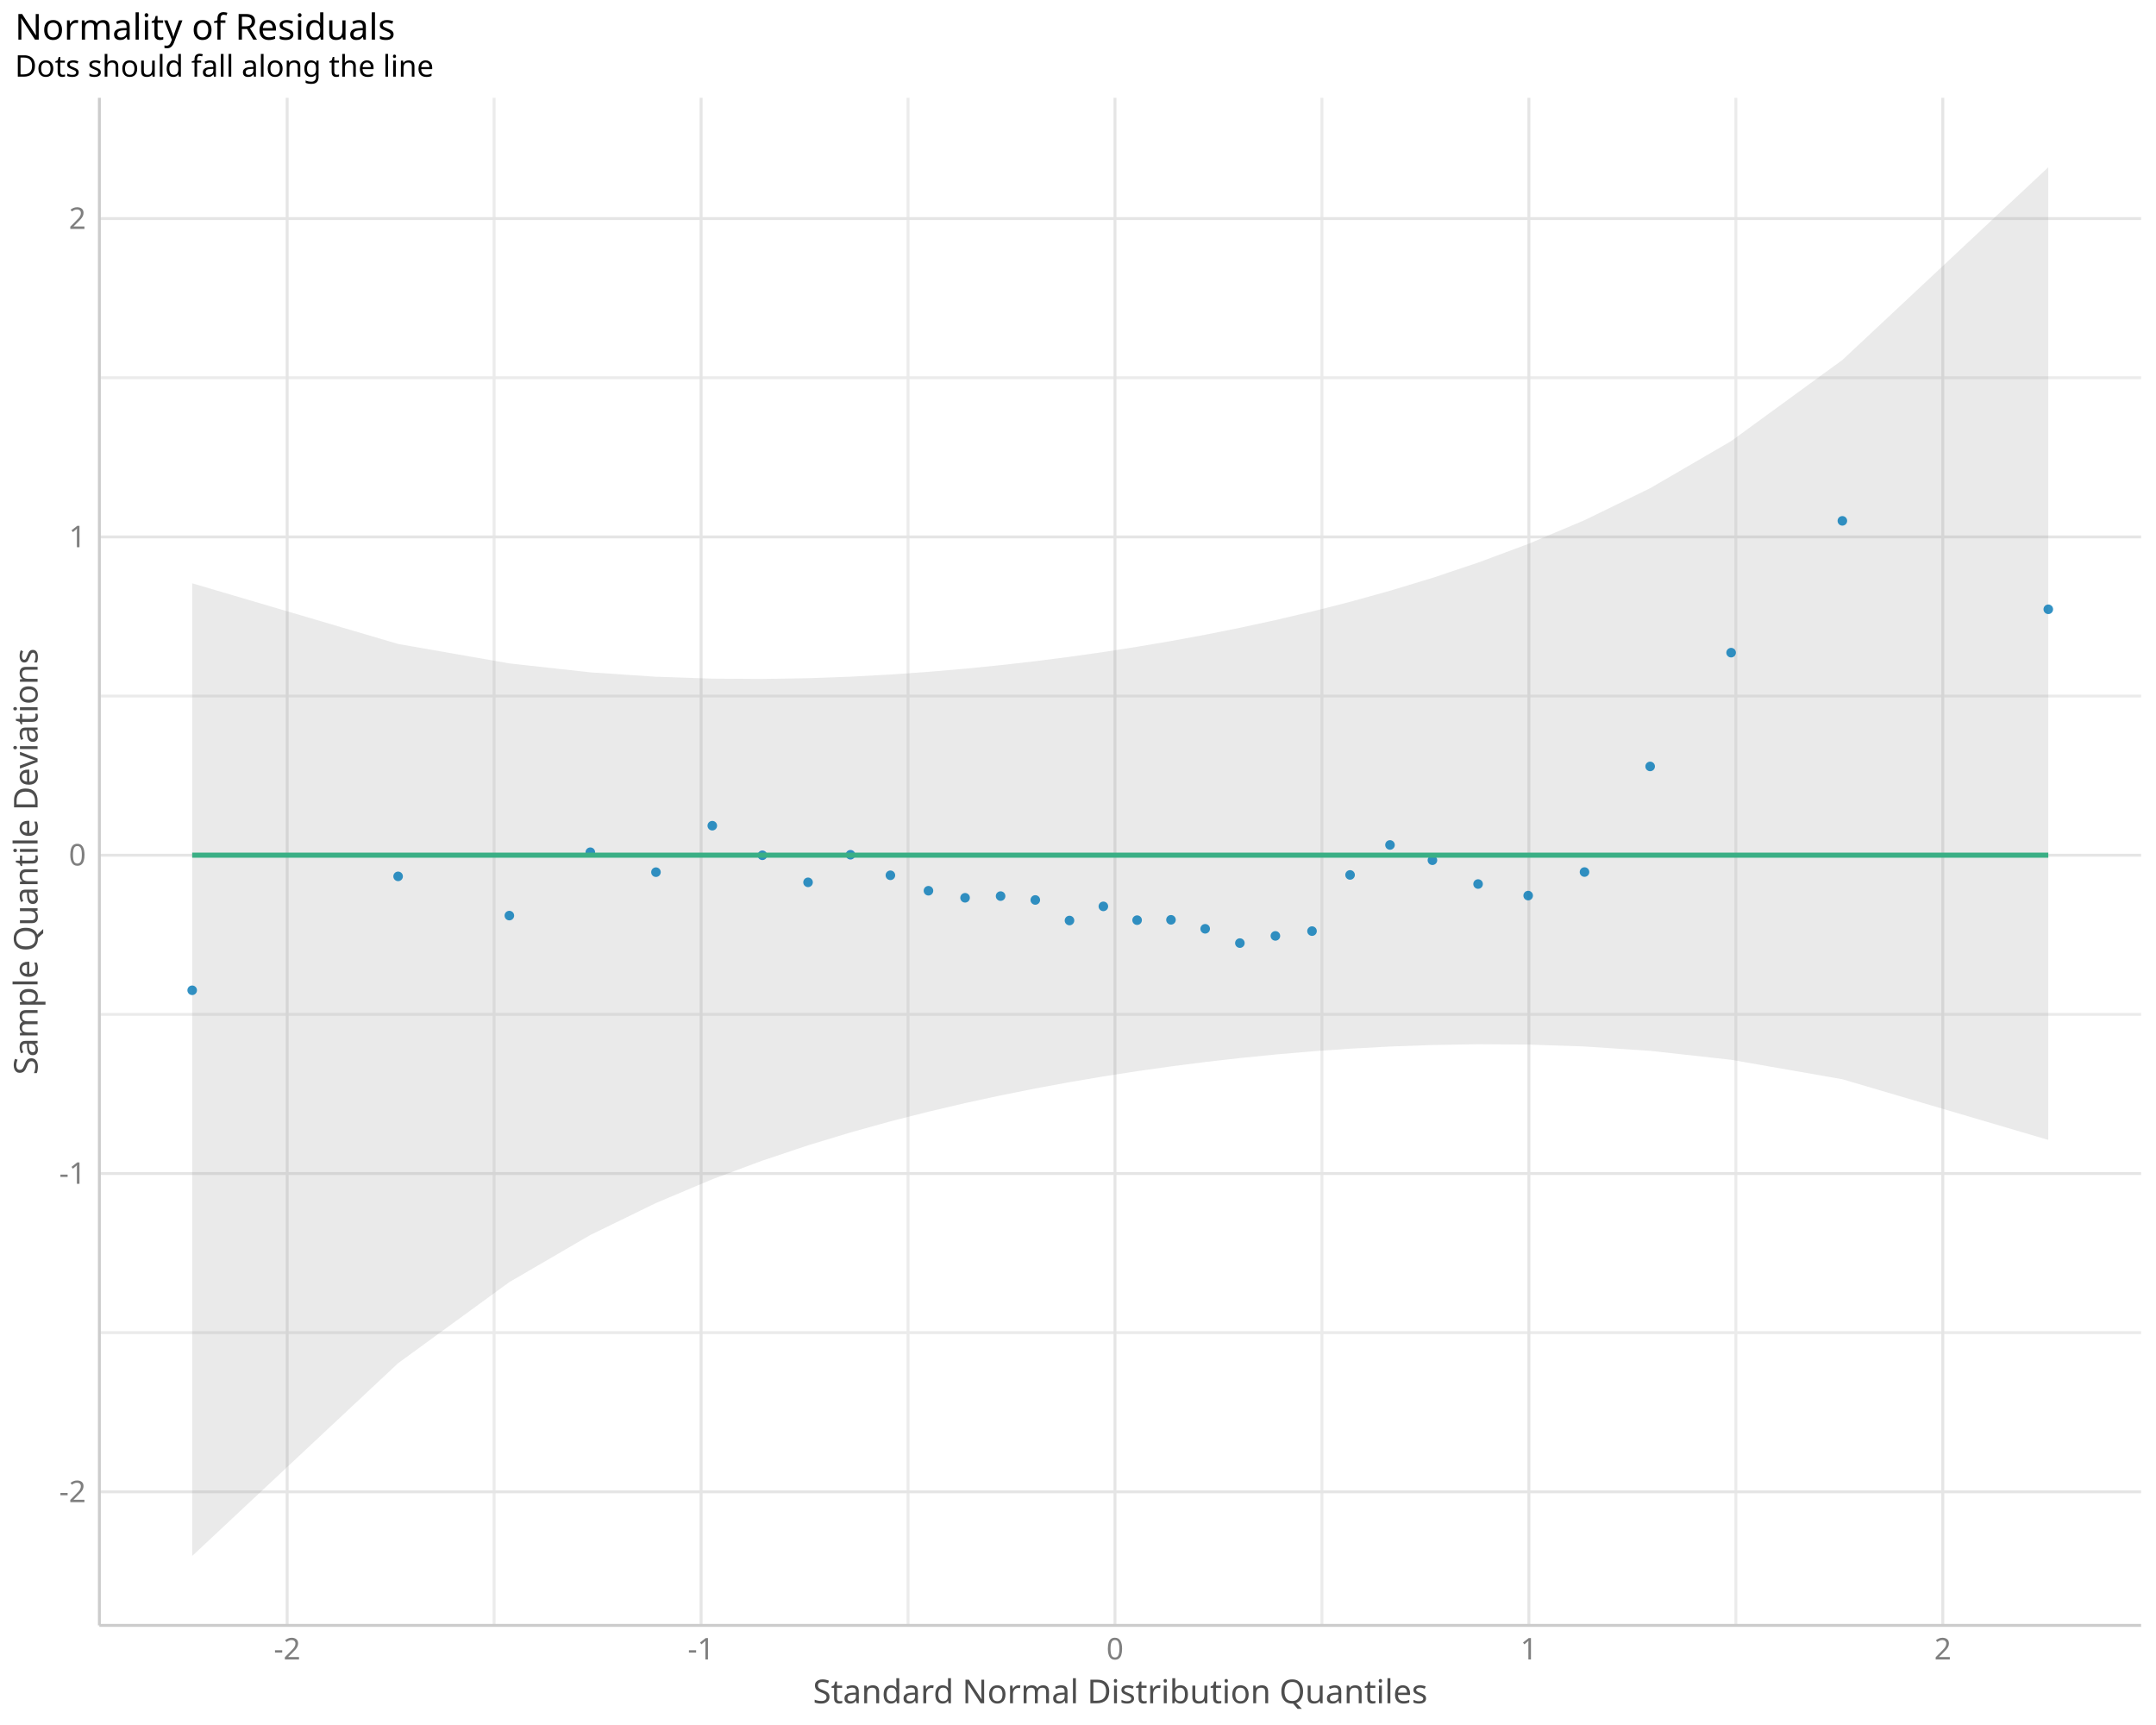
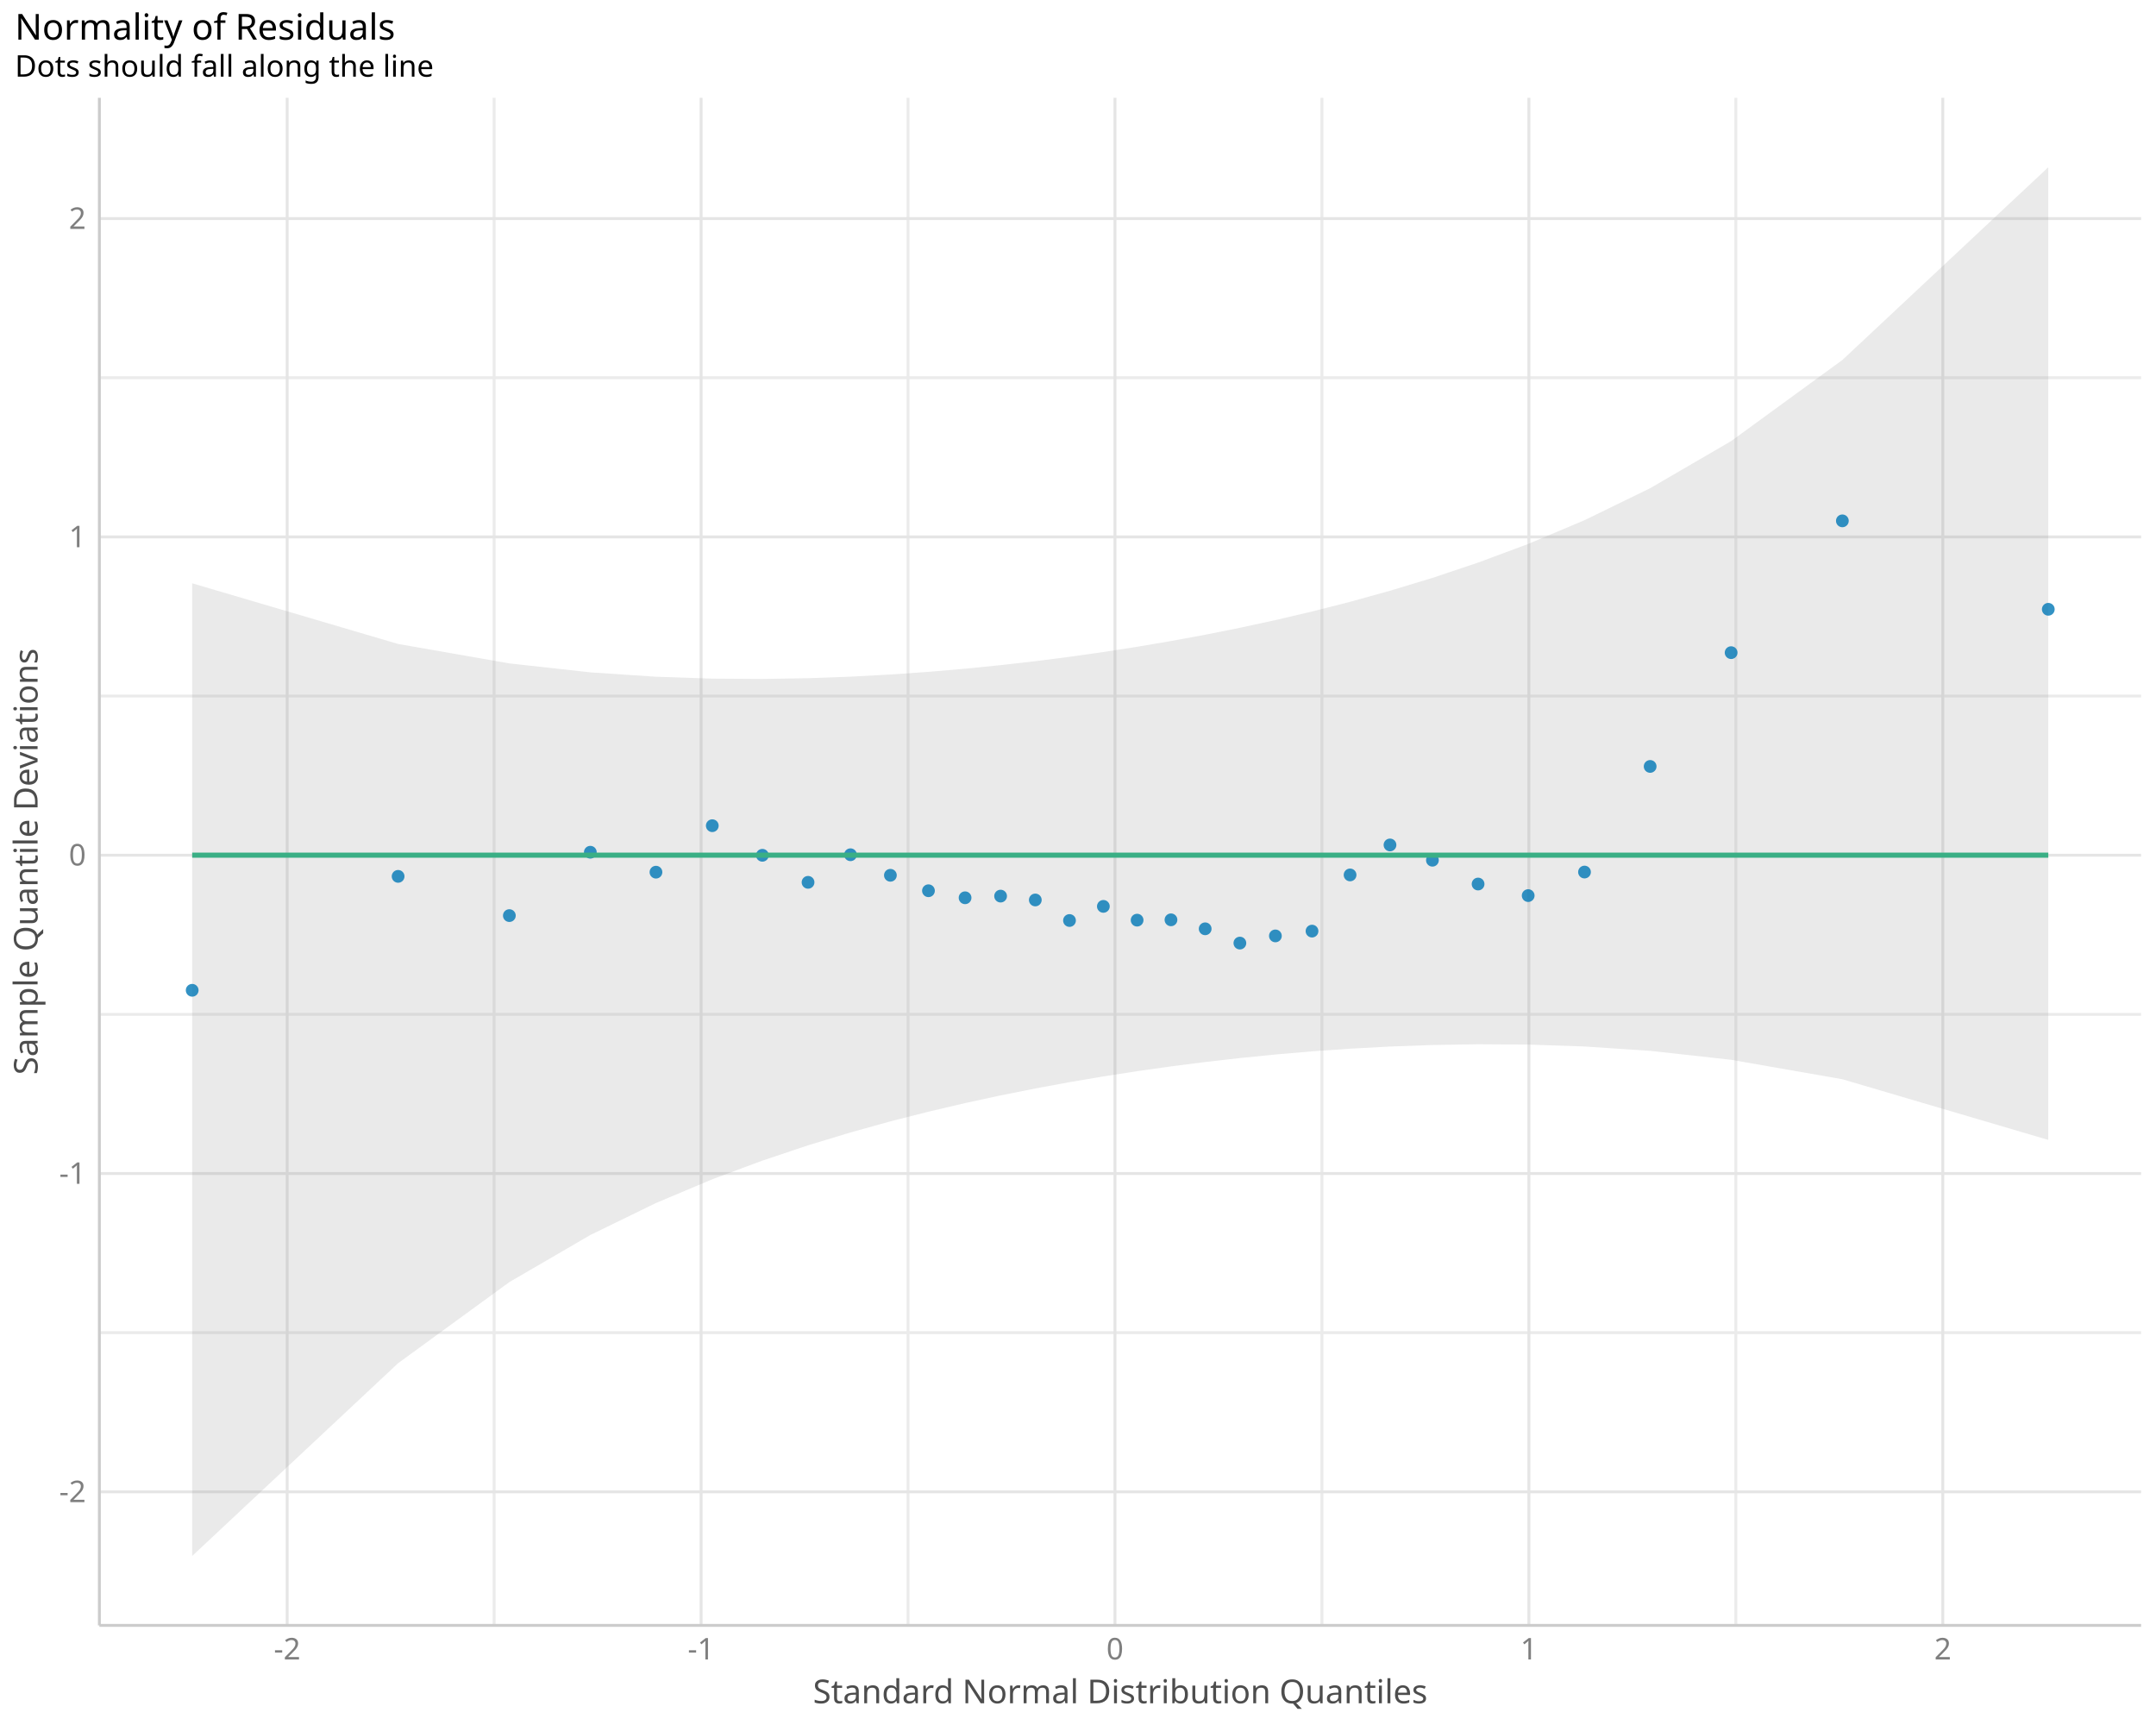
<svg xmlns="http://www.w3.org/2000/svg" class="svglite" data-engine-version="2.0" width="720.00pt" height="576.00pt" viewBox="0 0 720.00 576.00">
  <defs>
    <style type="text/css">
    .svglite line, .svglite polyline, .svglite polygon, .svglite path, .svglite rect, .svglite circle {
      fill: none;
      stroke: #000000;
      stroke-linecap: round;
      stroke-linejoin: round;
      stroke-miterlimit: 10.00;
    }
  </style>
  </defs>
  <rect width="100%" height="100%" style="stroke: none; fill: #FFFFFF;" />
  <defs>
    <clipPath id="cpMC4wMHw3MjAuMDB8MC4wMHw1NzYuMDA=">
      <rect x="0.00" y="0.00" width="720.00" height="576.00" />
    </clipPath>
  </defs>
  <g clip-path="url(#cpMC4wMHw3MjAuMDB8MC4wMHw1NzYuMDA=)">
    <rect x="0.00" y="0.00" width="720.00" height="576.00" style="stroke-width: 0.97; stroke: #FFFFFF; fill: #FFFFFF;" />
  </g>
  <defs>
    <clipPath id="cpMzMuMTl8NzE1LjAyfDMyLjY2fDU0Mi43NA==">
      <rect x="33.19" y="32.66" width="681.83" height="510.08" />
    </clipPath>
  </defs>
  <g clip-path="url(#cpMzMuMTl8NzE1LjAyfDMyLjY2fDU0Mi43NA==)">
    <rect x="33.19" y="32.66" width="681.83" height="510.08" style="stroke-width: 0.97; stroke: none; fill: #FFFFFF;" />
    <polyline points="33.19,444.99 715.02,444.99 " style="stroke-width: 0.97; stroke: #EBEBEB; stroke-linecap: butt;" />
    <polyline points="33.19,338.71 715.02,338.71 " style="stroke-width: 0.97; stroke: #EBEBEB; stroke-linecap: butt;" />
    <polyline points="33.19,232.42 715.02,232.42 " style="stroke-width: 0.97; stroke: #EBEBEB; stroke-linecap: butt;" />
    <polyline points="33.19,126.13 715.02,126.13 " style="stroke-width: 0.97; stroke: #EBEBEB; stroke-linecap: butt;" />
    <polyline points="165.01,542.74 165.01,32.66 " style="stroke-width: 0.97; stroke: #EBEBEB; stroke-linecap: butt;" />
    <polyline points="303.24,542.74 303.24,32.66 " style="stroke-width: 0.97; stroke: #EBEBEB; stroke-linecap: butt;" />
    <polyline points="441.46,542.74 441.46,32.66 " style="stroke-width: 0.97; stroke: #EBEBEB; stroke-linecap: butt;" />
    <polyline points="579.69,542.74 579.69,32.66 " style="stroke-width: 0.97; stroke: #EBEBEB; stroke-linecap: butt;" />
    <polyline points="33.19,498.14 715.02,498.14 " style="stroke-width: 0.97; stroke: #E5E5E5; stroke-linecap: butt;" />
    <polyline points="33.19,391.85 715.02,391.85 " style="stroke-width: 0.97; stroke: #E5E5E5; stroke-linecap: butt;" />
    <polyline points="33.19,285.56 715.02,285.56 " style="stroke-width: 0.97; stroke: #E5E5E5; stroke-linecap: butt;" />
    <polyline points="33.19,179.28 715.02,179.28 " style="stroke-width: 0.97; stroke: #E5E5E5; stroke-linecap: butt;" />
    <polyline points="33.19,72.99 715.02,72.99 " style="stroke-width: 0.97; stroke: #E5E5E5; stroke-linecap: butt;" />
    <polyline points="95.90,542.74 95.90,32.66 " style="stroke-width: 0.97; stroke: #E5E5E5; stroke-linecap: butt;" />
    <polyline points="234.13,542.74 234.13,32.66 " style="stroke-width: 0.97; stroke: #E5E5E5; stroke-linecap: butt;" />
    <polyline points="372.35,542.74 372.35,32.66 " style="stroke-width: 0.97; stroke: #E5E5E5; stroke-linecap: butt;" />
    <polyline points="510.58,542.74 510.58,32.66 " style="stroke-width: 0.97; stroke: #E5E5E5; stroke-linecap: butt;" />
    <polyline points="648.80,542.74 648.80,32.66 " style="stroke-width: 0.97; stroke: #E5E5E5; stroke-linecap: butt;" />
    <polygon points="64.18,194.77 132.95,215.03 170.10,221.52 197.14,224.51 219.06,225.97 237.87,226.60 254.60,226.71 269.85,226.46 284.02,225.95 297.35,225.23 310.06,224.34 322.29,223.29 334.15,222.10 345.74,220.78 357.16,219.32 368.47,217.72 379.74,215.97 391.05,214.05 402.47,211.95 414.06,209.63 425.92,207.06 438.15,204.19 450.86,200.96 464.19,197.26 478.36,192.97 493.61,187.86 510.34,181.63 529.15,173.70 551.07,163.02 578.11,147.29 615.26,120.21 684.03,55.84 684.03,380.63 615.26,360.37 578.11,353.88 551.07,350.89 529.15,349.43 510.34,348.80 493.61,348.69 478.36,348.94 464.19,349.45 450.86,350.17 438.15,351.06 425.92,352.11 414.06,353.30 402.47,354.62 391.05,356.08 379.74,357.68 368.47,359.43 357.16,361.35 345.74,363.45 334.15,365.77 322.29,368.34 310.06,371.21 297.35,374.44 284.02,378.14 269.85,382.44 254.60,387.54 237.87,393.77 219.06,401.70 197.14,412.38 170.10,428.11 132.95,455.19 64.18,519.56 " style="stroke-width: 0.00; stroke: none; stroke-linecap: butt; fill: #999999; fill-opacity: 0.20;" />
    <polyline points="64.18,194.77 132.95,215.03 170.10,221.52 197.14,224.51 219.06,225.97 237.87,226.60 254.60,226.71 269.85,226.46 284.02,225.95 297.35,225.23 310.06,224.34 322.29,223.29 334.15,222.10 345.74,220.78 357.16,219.32 368.47,217.72 379.74,215.97 391.05,214.05 402.47,211.95 414.06,209.63 425.92,207.06 438.15,204.19 450.86,200.96 464.19,197.26 478.36,192.97 493.61,187.86 510.34,181.63 529.15,173.70 551.07,163.02 578.11,147.29 615.26,120.21 684.03,55.84 " style="stroke-width: 0.21; stroke: none; stroke-linecap: butt;" />
    <polyline points="684.03,380.63 615.26,360.37 578.11,353.88 551.07,350.89 529.15,349.43 510.34,348.80 493.61,348.69 478.36,348.94 464.19,349.45 450.86,350.17 438.15,351.06 425.92,352.11 414.06,353.30 402.47,354.62 391.05,356.08 379.74,357.68 368.47,359.43 357.16,361.35 345.74,363.45 334.15,365.77 322.29,368.34 310.06,371.21 297.35,374.44 284.02,378.14 269.85,382.44 254.60,387.54 237.87,393.77 219.06,401.70 197.14,412.38 170.10,428.11 132.95,455.19 64.18,519.56 " style="stroke-width: 0.21; stroke: none; stroke-linecap: butt;" />
-     <circle cx="64.18" cy="330.67" r="1.60" style="stroke-width: 0.00; stroke: none; fill: #0077B5; fill-opacity: 0.80;" />
-     <circle cx="132.95" cy="292.63" r="1.60" style="stroke-width: 0.00; stroke: none; fill: #0077B5; fill-opacity: 0.80;" />
-     <circle cx="170.10" cy="305.73" r="1.60" style="stroke-width: 0.00; stroke: none; fill: #0077B5; fill-opacity: 0.80;" />
-     <circle cx="197.14" cy="284.57" r="1.60" style="stroke-width: 0.00; stroke: none; fill: #0077B5; fill-opacity: 0.80;" />
-     <circle cx="219.06" cy="291.23" r="1.60" style="stroke-width: 0.00; stroke: none; fill: #0077B5; fill-opacity: 0.80;" />
-     <circle cx="237.87" cy="275.71" r="1.60" style="stroke-width: 0.00; stroke: none; fill: #0077B5; fill-opacity: 0.80;" />
-     <circle cx="254.60" cy="285.59" r="1.60" style="stroke-width: 0.00; stroke: none; fill: #0077B5; fill-opacity: 0.80;" />
-     <circle cx="269.85" cy="294.62" r="1.60" style="stroke-width: 0.00; stroke: none; fill: #0077B5; fill-opacity: 0.80;" />
-     <circle cx="284.02" cy="285.41" r="1.60" style="stroke-width: 0.00; stroke: none; fill: #0077B5; fill-opacity: 0.80;" />
-     <circle cx="297.35" cy="292.27" r="1.60" style="stroke-width: 0.00; stroke: none; fill: #0077B5; fill-opacity: 0.80;" />
-     <circle cx="310.06" cy="297.43" r="1.60" style="stroke-width: 0.00; stroke: none; fill: #0077B5; fill-opacity: 0.80;" />
-     <circle cx="322.29" cy="299.78" r="1.60" style="stroke-width: 0.00; stroke: none; fill: #0077B5; fill-opacity: 0.80;" />
-     <circle cx="334.15" cy="299.22" r="1.60" style="stroke-width: 0.00; stroke: none; fill: #0077B5; fill-opacity: 0.80;" />
-     <circle cx="345.74" cy="300.51" r="1.60" style="stroke-width: 0.00; stroke: none; fill: #0077B5; fill-opacity: 0.80;" />
-     <circle cx="357.16" cy="307.37" r="1.60" style="stroke-width: 0.00; stroke: none; fill: #0077B5; fill-opacity: 0.80;" />
-     <circle cx="368.47" cy="302.65" r="1.60" style="stroke-width: 0.00; stroke: none; fill: #0077B5; fill-opacity: 0.80;" />
-     <circle cx="379.74" cy="307.25" r="1.60" style="stroke-width: 0.00; stroke: none; fill: #0077B5; fill-opacity: 0.80;" />
-     <circle cx="391.05" cy="307.14" r="1.60" style="stroke-width: 0.00; stroke: none; fill: #0077B5; fill-opacity: 0.80;" />
-     <circle cx="402.47" cy="310.14" r="1.60" style="stroke-width: 0.00; stroke: none; fill: #0077B5; fill-opacity: 0.80;" />
-     <circle cx="414.06" cy="314.91" r="1.60" style="stroke-width: 0.00; stroke: none; fill: #0077B5; fill-opacity: 0.80;" />
-     <circle cx="425.92" cy="312.51" r="1.60" style="stroke-width: 0.00; stroke: none; fill: #0077B5; fill-opacity: 0.80;" />
-     <circle cx="438.15" cy="310.91" r="1.60" style="stroke-width: 0.00; stroke: none; fill: #0077B5; fill-opacity: 0.80;" />
-     <circle cx="450.86" cy="292.15" r="1.60" style="stroke-width: 0.00; stroke: none; fill: #0077B5; fill-opacity: 0.80;" />
-     <circle cx="464.19" cy="282.14" r="1.60" style="stroke-width: 0.00; stroke: none; fill: #0077B5; fill-opacity: 0.80;" />
-     <circle cx="478.36" cy="287.24" r="1.60" style="stroke-width: 0.00; stroke: none; fill: #0077B5; fill-opacity: 0.80;" />
-     <circle cx="493.61" cy="295.19" r="1.60" style="stroke-width: 0.00; stroke: none; fill: #0077B5; fill-opacity: 0.80;" />
-     <circle cx="510.34" cy="299.05" r="1.60" style="stroke-width: 0.00; stroke: none; fill: #0077B5; fill-opacity: 0.80;" />
-     <circle cx="529.15" cy="291.19" r="1.60" style="stroke-width: 0.00; stroke: none; fill: #0077B5; fill-opacity: 0.80;" />
-     <circle cx="551.07" cy="255.92" r="1.60" style="stroke-width: 0.00; stroke: none; fill: #0077B5; fill-opacity: 0.80;" />
-     <circle cx="578.11" cy="217.93" r="1.60" style="stroke-width: 0.00; stroke: none; fill: #0077B5; fill-opacity: 0.80;" />
-     <circle cx="615.26" cy="173.92" r="1.60" style="stroke-width: 0.00; stroke: none; fill: #0077B5; fill-opacity: 0.80;" />
-     <circle cx="684.03" cy="203.45" r="1.60" style="stroke-width: 0.00; stroke: none; fill: #0077B5; fill-opacity: 0.80;" />
+     <circle cx="64.18" cy="330.67" r="2.13" style="stroke-width: 0.00; stroke: none; fill: #0077B5; fill-opacity: 0.80;" />
+     <circle cx="132.95" cy="292.63" r="2.13" style="stroke-width: 0.00; stroke: none; fill: #0077B5; fill-opacity: 0.80;" />
+     <circle cx="170.10" cy="305.73" r="2.13" style="stroke-width: 0.00; stroke: none; fill: #0077B5; fill-opacity: 0.80;" />
+     <circle cx="197.14" cy="284.57" r="2.13" style="stroke-width: 0.00; stroke: none; fill: #0077B5; fill-opacity: 0.80;" />
+     <circle cx="219.06" cy="291.23" r="2.13" style="stroke-width: 0.00; stroke: none; fill: #0077B5; fill-opacity: 0.80;" />
+     <circle cx="237.87" cy="275.71" r="2.13" style="stroke-width: 0.00; stroke: none; fill: #0077B5; fill-opacity: 0.80;" />
+     <circle cx="254.60" cy="285.59" r="2.13" style="stroke-width: 0.00; stroke: none; fill: #0077B5; fill-opacity: 0.80;" />
+     <circle cx="269.85" cy="294.62" r="2.13" style="stroke-width: 0.00; stroke: none; fill: #0077B5; fill-opacity: 0.80;" />
+     <circle cx="284.02" cy="285.41" r="2.13" style="stroke-width: 0.00; stroke: none; fill: #0077B5; fill-opacity: 0.80;" />
+     <circle cx="297.35" cy="292.27" r="2.13" style="stroke-width: 0.00; stroke: none; fill: #0077B5; fill-opacity: 0.80;" />
+     <circle cx="310.06" cy="297.43" r="2.13" style="stroke-width: 0.00; stroke: none; fill: #0077B5; fill-opacity: 0.80;" />
+     <circle cx="322.29" cy="299.78" r="2.13" style="stroke-width: 0.00; stroke: none; fill: #0077B5; fill-opacity: 0.80;" />
+     <circle cx="334.15" cy="299.22" r="2.13" style="stroke-width: 0.00; stroke: none; fill: #0077B5; fill-opacity: 0.80;" />
+     <circle cx="345.74" cy="300.51" r="2.13" style="stroke-width: 0.00; stroke: none; fill: #0077B5; fill-opacity: 0.80;" />
+     <circle cx="357.16" cy="307.37" r="2.13" style="stroke-width: 0.00; stroke: none; fill: #0077B5; fill-opacity: 0.80;" />
+     <circle cx="368.47" cy="302.65" r="2.13" style="stroke-width: 0.00; stroke: none; fill: #0077B5; fill-opacity: 0.80;" />
+     <circle cx="379.74" cy="307.25" r="2.13" style="stroke-width: 0.00; stroke: none; fill: #0077B5; fill-opacity: 0.80;" />
+     <circle cx="391.05" cy="307.14" r="2.13" style="stroke-width: 0.00; stroke: none; fill: #0077B5; fill-opacity: 0.80;" />
+     <circle cx="402.47" cy="310.14" r="2.13" style="stroke-width: 0.00; stroke: none; fill: #0077B5; fill-opacity: 0.80;" />
+     <circle cx="414.06" cy="314.91" r="2.13" style="stroke-width: 0.00; stroke: none; fill: #0077B5; fill-opacity: 0.80;" />
+     <circle cx="425.92" cy="312.51" r="2.13" style="stroke-width: 0.00; stroke: none; fill: #0077B5; fill-opacity: 0.80;" />
+     <circle cx="438.15" cy="310.91" r="2.13" style="stroke-width: 0.00; stroke: none; fill: #0077B5; fill-opacity: 0.80;" />
+     <circle cx="450.86" cy="292.15" r="2.13" style="stroke-width: 0.00; stroke: none; fill: #0077B5; fill-opacity: 0.80;" />
+     <circle cx="464.19" cy="282.14" r="2.13" style="stroke-width: 0.00; stroke: none; fill: #0077B5; fill-opacity: 0.80;" />
+     <circle cx="478.36" cy="287.24" r="2.13" style="stroke-width: 0.00; stroke: none; fill: #0077B5; fill-opacity: 0.80;" />
+     <circle cx="493.61" cy="295.19" r="2.13" style="stroke-width: 0.00; stroke: none; fill: #0077B5; fill-opacity: 0.80;" />
+     <circle cx="510.34" cy="299.05" r="2.13" style="stroke-width: 0.00; stroke: none; fill: #0077B5; fill-opacity: 0.80;" />
+     <circle cx="529.15" cy="291.19" r="2.13" style="stroke-width: 0.00; stroke: none; fill: #0077B5; fill-opacity: 0.80;" />
+     <circle cx="551.07" cy="255.92" r="2.13" style="stroke-width: 0.00; stroke: none; fill: #0077B5; fill-opacity: 0.80;" />
+     <circle cx="578.11" cy="217.93" r="2.13" style="stroke-width: 0.00; stroke: none; fill: #0077B5; fill-opacity: 0.80;" />
+     <circle cx="615.26" cy="173.92" r="2.13" style="stroke-width: 0.00; stroke: none; fill: #0077B5; fill-opacity: 0.80;" />
+     <circle cx="684.03" cy="203.45" r="2.13" style="stroke-width: 0.00; stroke: none; fill: #0077B5; fill-opacity: 0.80;" />
    <polyline points="64.18,285.56 684.03,285.56 " style="stroke-width: 1.71; stroke: #3AAF85; stroke-linecap: butt;" />
  </g>
  <g clip-path="url(#cpMC4wMHw3MjAuMDB8MC4wMHw1NzYuMDA=)">
    <polyline points="33.19,542.74 33.19,32.66 " style="stroke-width: 0.97; stroke: #CCCCCC; stroke-linecap: butt;" />
    <text x="28.71" y="501.58" text-anchor="end" style="font-size: 10.00px; fill: #7F7F7F; font-family: sans;" textLength="8.89px" lengthAdjust="spacingAndGlyphs">-2</text>
    <text x="28.71" y="395.29" text-anchor="end" style="font-size: 10.00px; fill: #7F7F7F; font-family: sans;" textLength="8.89px" lengthAdjust="spacingAndGlyphs">-1</text>
    <text x="28.71" y="289.00" text-anchor="end" style="font-size: 10.00px; fill: #7F7F7F; font-family: sans;" textLength="5.56px" lengthAdjust="spacingAndGlyphs">0</text>
    <text x="28.71" y="182.72" text-anchor="end" style="font-size: 10.00px; fill: #7F7F7F; font-family: sans;" textLength="5.56px" lengthAdjust="spacingAndGlyphs">1</text>
    <text x="28.71" y="76.43" text-anchor="end" style="font-size: 10.00px; fill: #7F7F7F; font-family: sans;" textLength="5.56px" lengthAdjust="spacingAndGlyphs">2</text>
    <polyline points="33.19,542.74 715.02,542.74 " style="stroke-width: 0.97; stroke: #CCCCCC; stroke-linecap: butt;" />
    <text x="95.90" y="554.11" text-anchor="middle" style="font-size: 10.00px; fill: #7F7F7F; font-family: sans;" textLength="8.89px" lengthAdjust="spacingAndGlyphs">-2</text>
    <text x="234.13" y="554.11" text-anchor="middle" style="font-size: 10.00px; fill: #7F7F7F; font-family: sans;" textLength="8.89px" lengthAdjust="spacingAndGlyphs">-1</text>
    <text x="372.35" y="554.11" text-anchor="middle" style="font-size: 10.00px; fill: #7F7F7F; font-family: sans;" textLength="5.56px" lengthAdjust="spacingAndGlyphs">0</text>
    <text x="510.58" y="554.11" text-anchor="middle" style="font-size: 10.00px; fill: #7F7F7F; font-family: sans;" textLength="5.56px" lengthAdjust="spacingAndGlyphs">1</text>
    <text x="648.80" y="554.11" text-anchor="middle" style="font-size: 10.00px; fill: #7F7F7F; font-family: sans;" textLength="5.56px" lengthAdjust="spacingAndGlyphs">2</text>
    <text x="374.11" y="568.74" text-anchor="middle" style="font-size: 11.00px; fill: #4D4D4D; font-family: sans;" textLength="190.77px" lengthAdjust="spacingAndGlyphs">Standard Normal Distribution Quantiles</text>
    <text transform="translate(12.55,287.70) rotate(-90)" text-anchor="middle" style="font-size: 11.00px; fill: #4D4D4D; font-family: sans;" textLength="135.76px" lengthAdjust="spacingAndGlyphs">Sample Quantile Deviations</text>
    <text x="4.98" y="25.60" style="font-size: 10.00px; font-family: sans;" textLength="130.64px" lengthAdjust="spacingAndGlyphs">Dots should fall along the line</text>
    <text x="4.98" y="13.24" style="font-size: 12.00px; font-family: sans;" textLength="120.06px" lengthAdjust="spacingAndGlyphs">Normality of Residuals</text>
  </g>
</svg>
